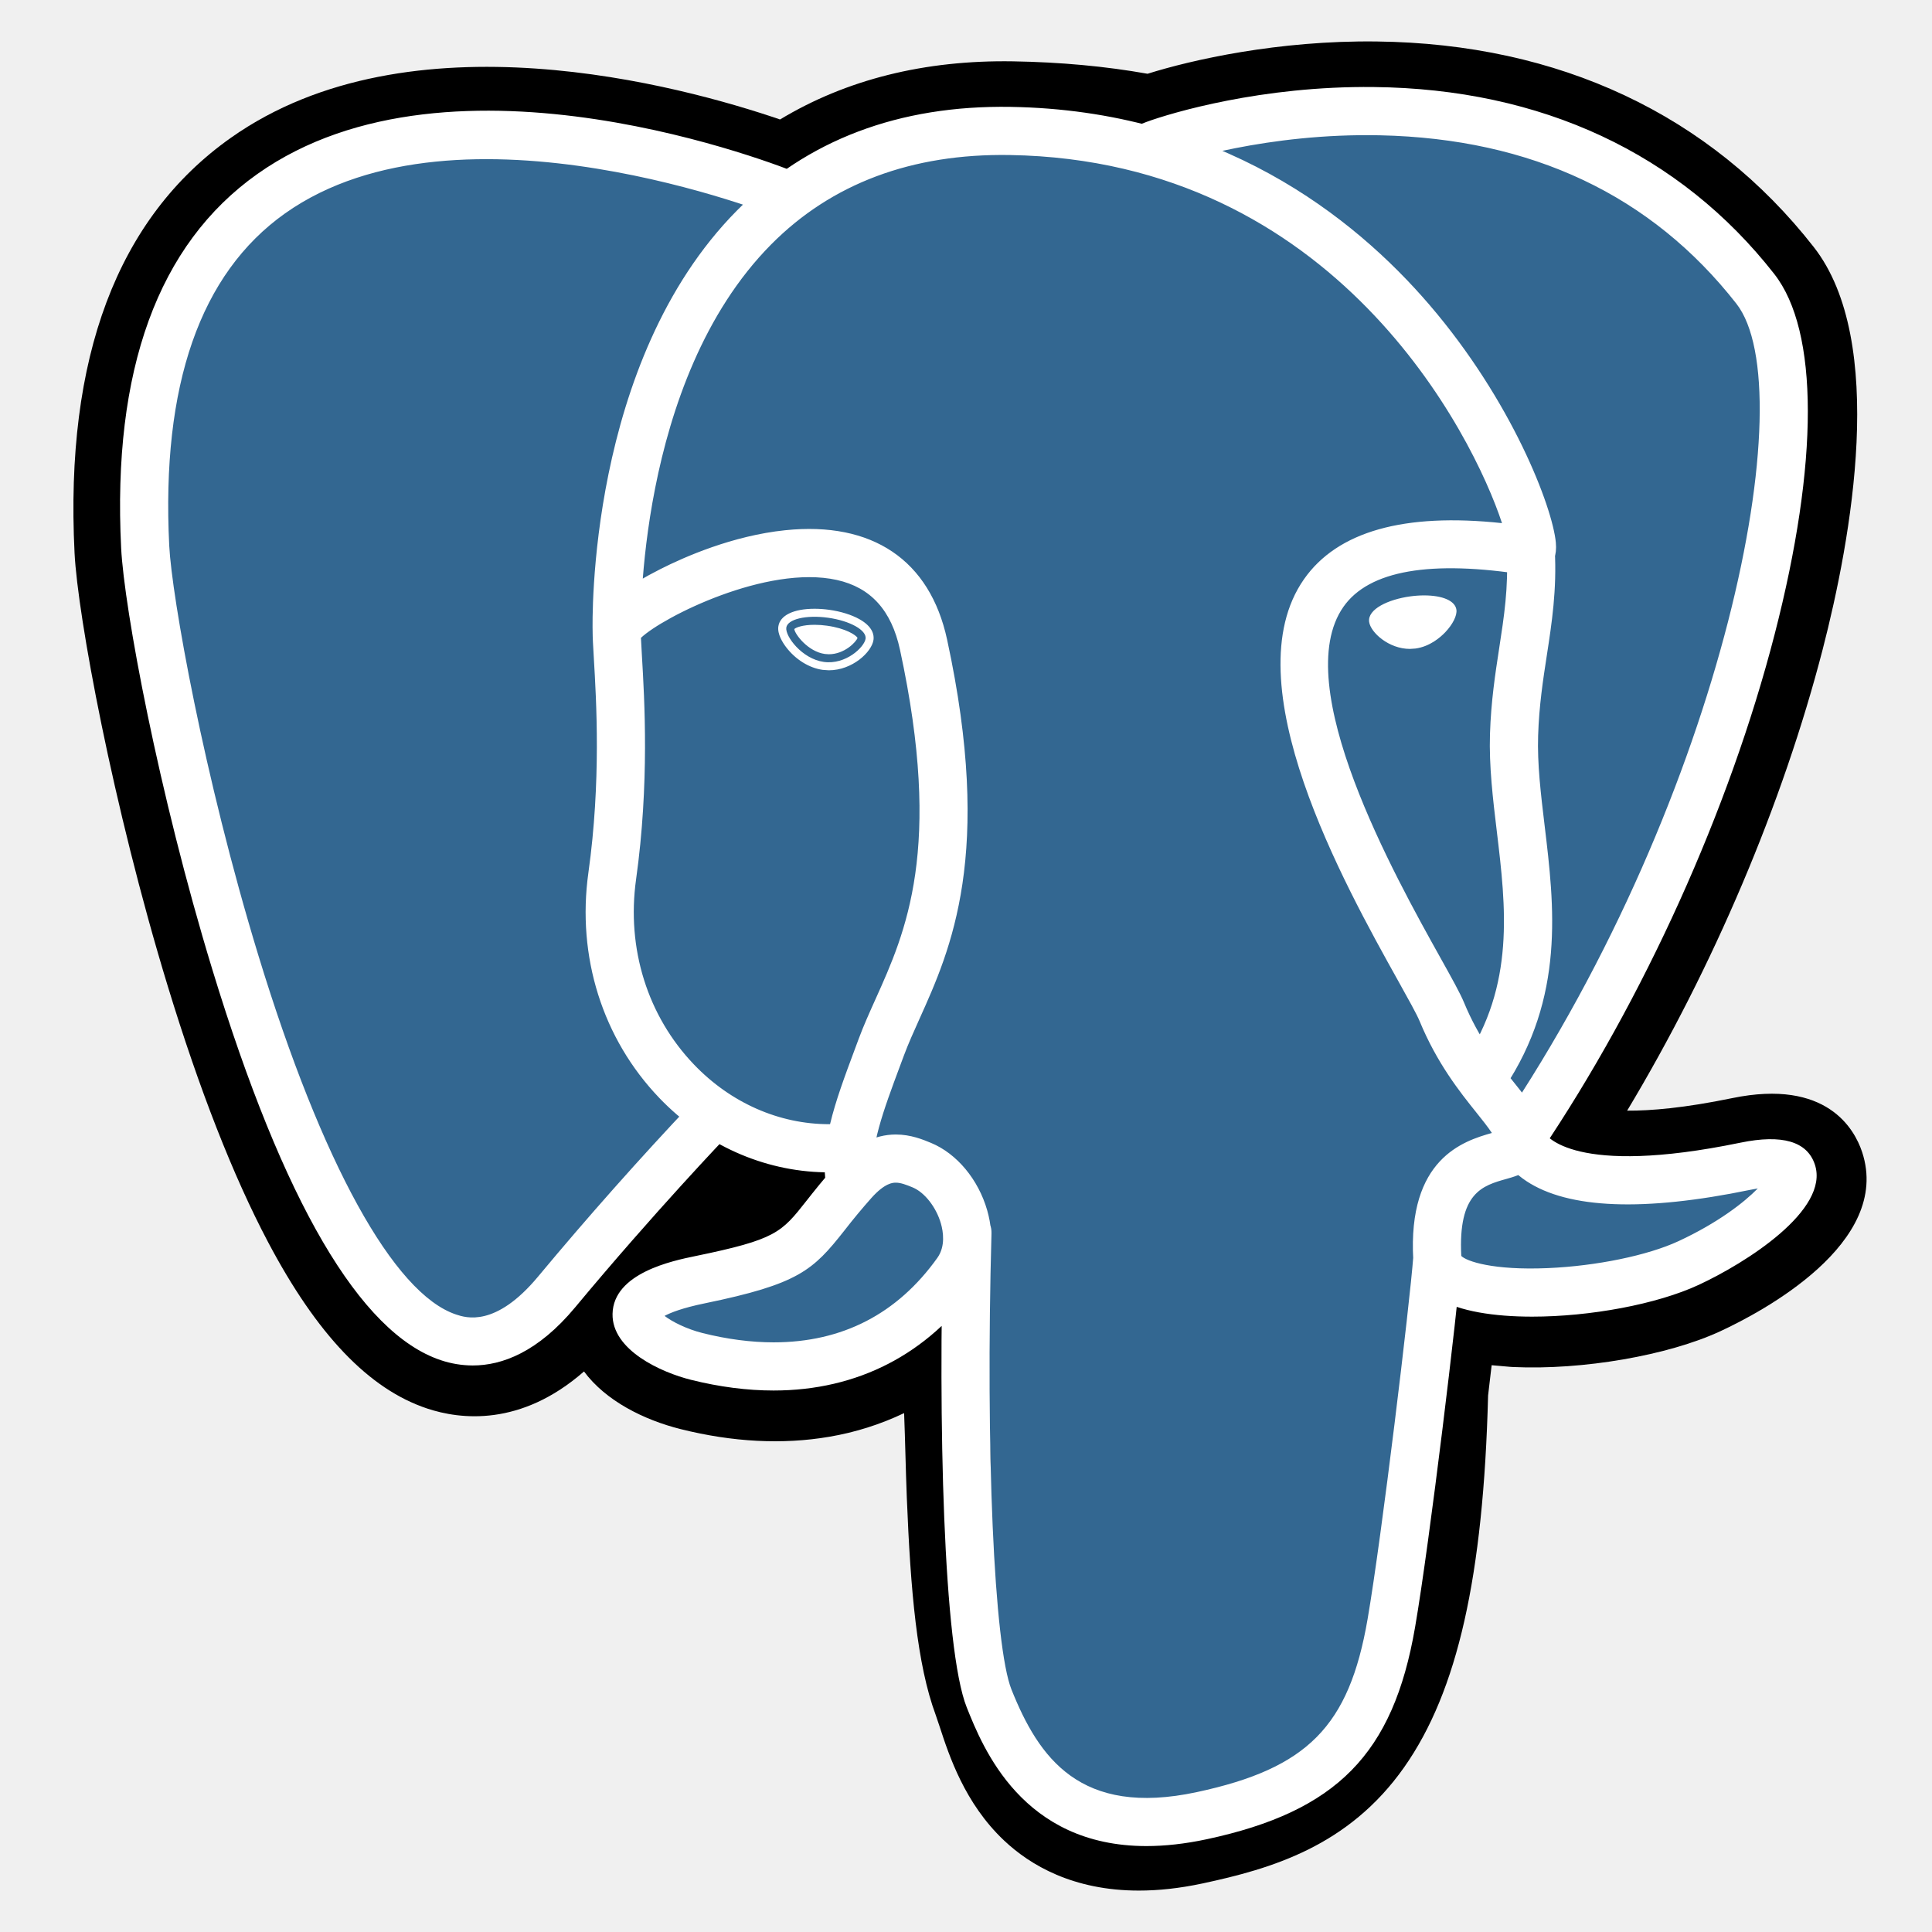
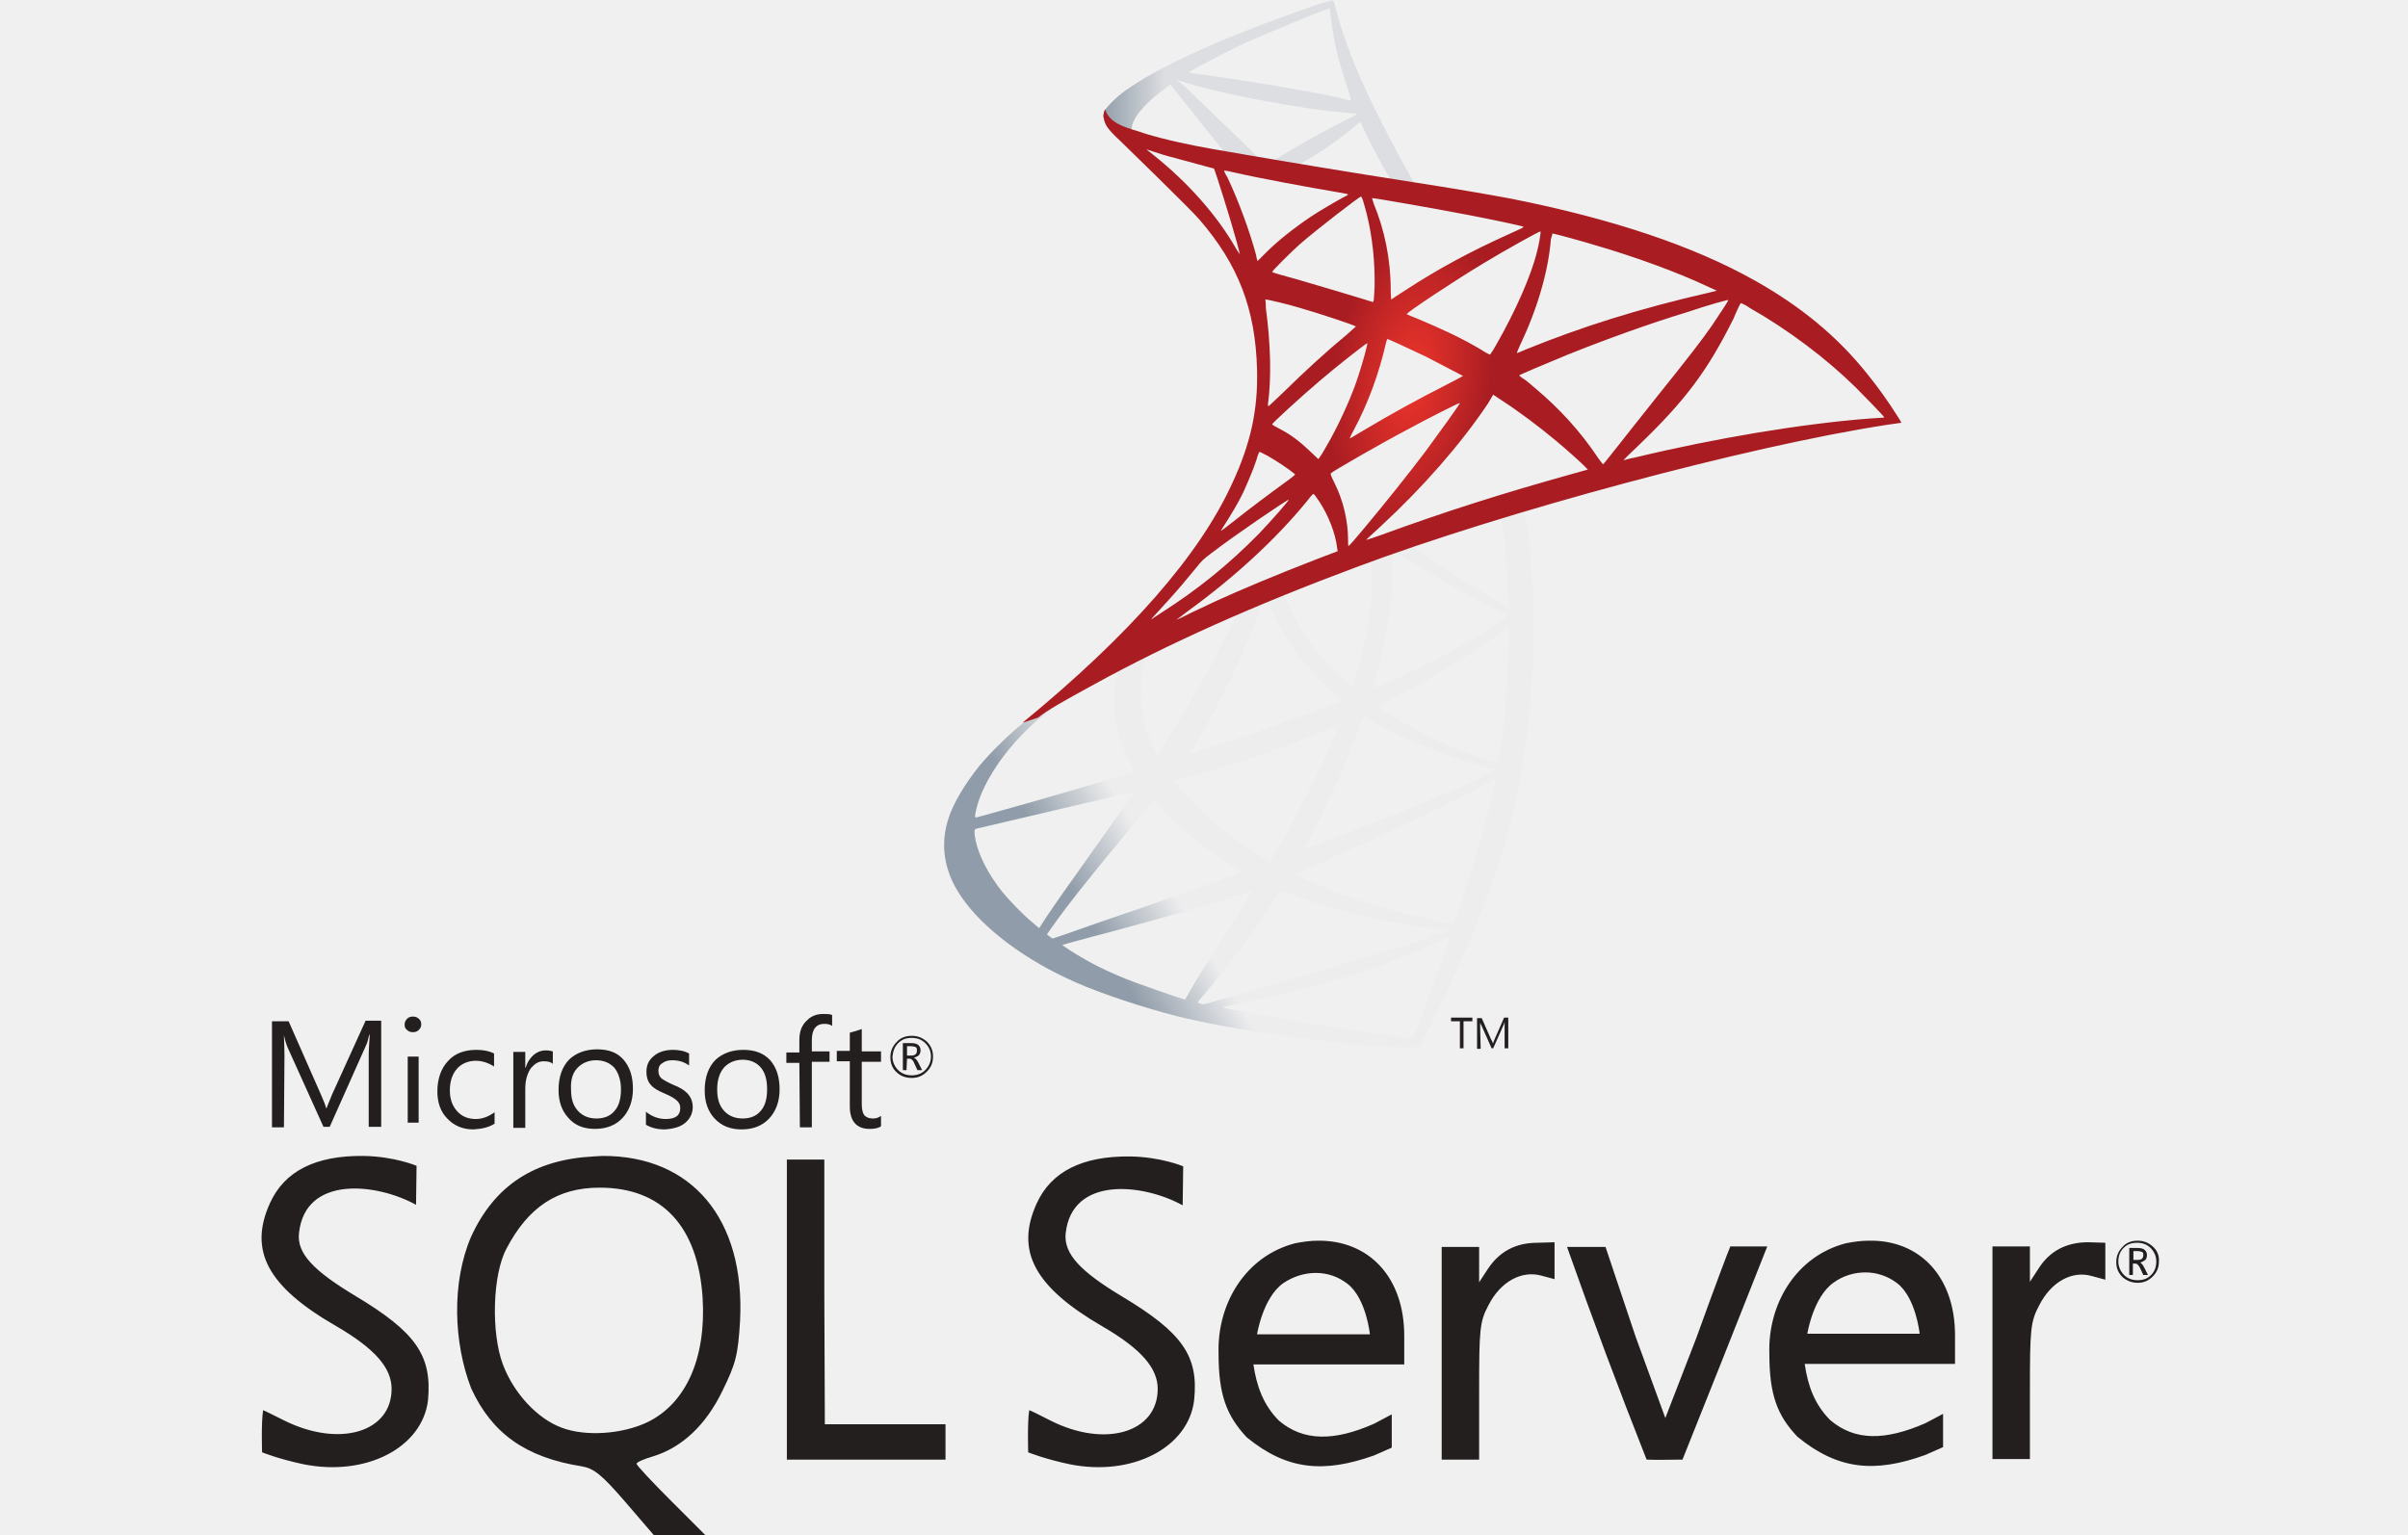
- <svg xmlns="http://www.w3.org/2000/svg" viewBox="0 0 128 128">
-   <path d="M93.809 92.112c.785-6.533.55-7.492 5.416-6.433l1.235.108c3.742.17 8.637-.602 11.513-1.938 6.191-2.873 9.861-7.668 3.758-6.409-13.924 2.873-14.881-1.842-14.881-1.842 14.703-21.815 20.849-49.508 15.543-56.287-14.47-18.489-39.517-9.746-39.936-9.52l-.134.025c-2.751-.571-5.83-.912-9.289-.968-6.301-.104-11.082 1.652-14.709 4.402 0 0-44.683-18.409-42.604 23.151.442 8.841 12.672 66.898 27.26 49.362 5.332-6.412 10.484-11.834 10.484-11.834 2.558 1.699 5.622 2.567 8.834 2.255l.249-.212c-.078.796-.044 1.575.099 2.497-3.757 4.199-2.653 4.936-10.166 6.482-7.602 1.566-3.136 4.355-.221 5.084 3.535.884 11.712 2.136 17.238-5.598l-.22.882c1.474 1.18 1.375 8.477 1.583 13.69.209 5.214.558 10.079 1.621 12.948 1.063 2.868 2.317 10.256 12.191 8.14 8.252-1.764 14.561-4.309 15.136-27.985" />
-   <path d="M75.458 125.256c-4.367 0-7.211-1.689-8.938-3.32-2.607-2.46-3.641-5.629-4.259-7.522l-.267-.79c-1.244-3.358-1.666-8.193-1.916-14.419-.038-.935-.064-1.898-.093-2.919-.021-.747-.047-1.684-.085-2.664a18.8 18.8 0 01-4.962 1.568c-3.079.526-6.389.356-9.84-.507-2.435-.609-4.965-1.871-6.407-3.82-4.203 3.681-8.212 3.182-10.396 2.453-3.853-1.285-7.301-4.896-10.542-11.037-2.309-4.375-4.542-10.075-6.638-16.943-3.65-11.96-5.969-24.557-6.175-28.693C4.292 23.698 7.777 14.44 15.296 9.129 27.157.751 45.128 5.678 51.68 7.915c4.402-2.653 9.581-3.944 15.433-3.851 3.143.051 6.136.327 8.916.823 2.9-.912 8.628-2.221 15.185-2.139 12.081.144 22.092 4.852 28.949 13.615 4.894 6.252 2.474 19.381.597 26.651-2.642 10.226-7.271 21.102-12.957 30.57 1.544.011 3.781-.174 6.961-.831 6.274-1.295 8.109 2.069 8.607 3.575 1.995 6.042-6.677 10.608-9.382 11.864-3.466 1.609-9.117 2.589-13.745 2.377l-.202-.013-1.216-.107-.12 1.014-.116.991c-.311 11.999-2.025 19.598-5.552 24.619-3.697 5.264-8.835 6.739-13.361 7.709-1.544.33-2.947.474-4.219.474zm-9.19-43.671c2.819 2.256 3.066 6.501 3.287 14.434.028.99.054 1.927.089 2.802.106 2.65.355 8.855 1.327 11.477.137.371.26.747.39 1.146 1.083 3.316 1.626 4.979 6.309 3.978 3.931-.843 5.952-1.599 7.534-3.851 2.299-3.274 3.585-9.86 3.821-19.575l4.783.116-4.75-.57.14-1.186c.455-3.91.783-6.734 3.396-8.602 2.097-1.498 4.486-1.353 6.389-1.01-2.091-1.58-2.669-3.433-2.823-4.193l-.399-1.965 1.121-1.663c6.457-9.58 11.781-21.354 14.609-32.304 2.906-11.251 2.02-17.226 1.134-18.356-11.729-14.987-32.068-8.799-34.192-8.097l-.359.194-1.8.335-.922-.191c-2.542-.528-5.366-.82-8.393-.869-4.756-.08-8.593 1.044-11.739 3.431l-2.183 1.655-2.533-1.043c-5.412-2.213-21.308-6.662-29.696-.721-4.656 3.298-6.777 9.76-6.305 19.207.156 3.119 2.275 14.926 5.771 26.377 4.831 15.825 9.221 21.082 11.054 21.693.32.108 1.15-.537 1.976-1.529a270.708 270.708 0 0110.694-12.07l2.77-2.915 3.349 2.225c1.35.897 2.839 1.406 4.368 1.502l7.987-6.812-1.157 11.808c-.026.265-.039.626.065 1.296l.348 2.238-1.51 1.688-.174.196 4.388 2.025 1.836-2.301z" />
-   <path fill="#336791" d="M115.731 77.44c-13.925 2.873-14.882-1.842-14.882-1.842 14.703-21.816 20.849-49.51 15.545-56.287C101.924.823 76.875 9.566 76.457 9.793l-.135.024c-2.751-.571-5.83-.911-9.291-.967-6.301-.103-11.08 1.652-14.707 4.402 0 0-44.684-18.408-42.606 23.151.442 8.842 12.672 66.899 27.26 49.363 5.332-6.412 10.483-11.834 10.483-11.834 2.559 1.699 5.622 2.567 8.833 2.255l.25-.212c-.078.796-.042 1.575.1 2.497-3.758 4.199-2.654 4.936-10.167 6.482-7.602 1.566-3.136 4.355-.22 5.084 3.534.884 11.712 2.136 17.237-5.598l-.221.882c1.473 1.18 2.507 7.672 2.334 13.557-.174 5.885-.29 9.926.871 13.082 1.16 3.156 2.316 10.256 12.192 8.14 8.252-1.768 12.528-6.351 13.124-13.995.422-5.435 1.377-4.631 1.438-9.49l.767-2.3c.884-7.367.14-9.743 5.225-8.638l1.235.108c3.742.17 8.639-.602 11.514-1.938 6.19-2.871 9.861-7.667 3.758-6.408z" />
-   <path fill="#fff" d="M75.957 122.307c-8.232 0-10.84-6.519-11.907-9.185-1.562-3.907-1.899-19.069-1.551-31.503a1.59 1.59 0 011.64-1.55 1.594 1.594 0 011.55 1.639c-.401 14.341.168 27.337 1.324 30.229 1.804 4.509 4.54 8.453 12.275 6.796 7.343-1.575 10.093-4.359 11.318-11.46.94-5.449 2.799-20.951 3.028-24.01a1.593 1.593 0 011.71-1.472 1.597 1.597 0 011.472 1.71c-.239 3.185-2.089 18.657-3.065 24.315-1.446 8.387-5.185 12.191-13.794 14.037-1.463.313-2.792.453-4 .454zM31.321 90.466a6.71 6.71 0 01-2.116-.35c-5.347-1.784-10.44-10.492-15.138-25.885-3.576-11.717-5.842-23.947-6.041-27.922-.589-11.784 2.445-20.121 9.02-24.778 13.007-9.216 34.888-.44 35.813-.062a1.596 1.596 0 01-1.207 2.955c-.211-.086-21.193-8.492-32.768-.285-5.622 3.986-8.203 11.392-7.672 22.011.167 3.349 2.284 15.285 5.906 27.149 4.194 13.742 8.967 22.413 13.096 23.79.648.216 2.62.873 5.439-2.517A245.272 245.272 0 0145.88 73.046a1.596 1.596 0 012.304 2.208c-.048.05-4.847 5.067-10.077 11.359-2.477 2.979-4.851 3.853-6.786 3.853zm69.429-13.445a1.596 1.596 0 01-1.322-2.487c14.863-22.055 20.08-48.704 15.612-54.414-5.624-7.186-13.565-10.939-23.604-11.156-7.433-.16-13.341 1.738-14.307 2.069l-.243.099c-.971.305-1.716-.227-1.997-.849a1.6 1.6 0 01.631-2.025c.046-.027.192-.089.429-.176l-.021.006.021-.007c1.641-.601 7.639-2.4 15.068-2.315 11.108.118 20.284 4.401 26.534 12.388 2.957 3.779 2.964 12.485.019 23.887-3.002 11.625-8.651 24.118-15.497 34.277-.306.457-.81.703-1.323.703zm.76 10.21c-2.538 0-4.813-.358-6.175-1.174-1.4-.839-1.667-1.979-1.702-2.584-.382-6.71 3.32-7.878 5.208-8.411-.263-.398-.637-.866-1.024-1.349-1.101-1.376-2.609-3.26-3.771-6.078-.182-.44-.752-1.463-1.412-2.648-3.579-6.418-11.026-19.773-6.242-26.612 2.214-3.165 6.623-4.411 13.119-3.716C97.6 28.837 88.5 10.625 66.907 10.271c-6.494-.108-11.82 1.889-15.822 5.93-8.96 9.049-8.636 25.422-8.631 25.586a1.595 1.595 0 11-3.19.084c-.02-.727-.354-17.909 9.554-27.916C53.455 9.272 59.559 6.96 66.96 7.081c13.814.227 22.706 7.25 27.732 13.101 5.479 6.377 8.165 13.411 8.386 15.759.165 1.746-1.088 2.095-1.341 2.147l-.576.013c-6.375-1.021-10.465-.312-12.156 2.104-3.639 5.201 3.406 17.834 6.414 23.229.768 1.376 1.322 2.371 1.576 2.985.988 2.396 2.277 4.006 3.312 5.3.911 1.138 1.7 2.125 1.982 3.283.131.23 1.99 2.98 13.021.703 2.765-.57 4.423-.083 4.93 1.45.997 3.015-4.597 6.532-7.694 7.97-2.775 1.29-7.204 2.106-11.036 2.106zm-4.696-4.021c.35.353 2.101.962 5.727.806 3.224-.138 6.624-.839 8.664-1.786 2.609-1.212 4.351-2.567 5.253-3.492l-.5.092c-7.053 1.456-12.042 1.262-14.828-.577a6.162 6.162 0 01-.54-.401c-.302.119-.581.197-.78.253-1.58.443-3.214.902-2.996 5.105zm-45.562 8.915c-1.752 0-3.596-.239-5.479-.71-1.951-.488-5.24-1.957-5.19-4.37.057-2.707 3.994-3.519 5.476-3.824 5.354-1.103 5.703-1.545 7.376-3.67.488-.619 1.095-1.39 1.923-2.314 1.229-1.376 2.572-2.073 3.992-2.073.989 0 1.8.335 2.336.558 1.708.708 3.133 2.42 3.719 4.467.529 1.847.276 3.625-.71 5.006-3.237 4.533-7.886 6.93-13.443 6.93zm-7.222-4.943c.481.372 1.445.869 2.518 1.137 1.631.408 3.213.615 4.705.615 4.546 0 8.196-1.882 10.847-5.594.553-.774.387-1.757.239-2.274-.31-1.083-1.08-2.068-1.873-2.397-.43-.178-.787-.314-1.115-.314-.176 0-.712 0-1.614 1.009a41.146 41.146 0 00-1.794 2.162c-2.084 2.646-3.039 3.544-9.239 4.821-1.513.31-2.289.626-2.674.835zm12.269-7.36a1.596 1.596 0 01-1.575-1.354 8.218 8.218 0 01-.08-.799c-4.064-.076-7.985-1.82-10.962-4.926-3.764-3.927-5.477-9.368-4.699-14.927.845-6.037.529-11.366.359-14.229-.047-.796-.081-1.371-.079-1.769.003-.505.013-1.844 4.489-4.113 1.592-.807 4.784-2.215 8.271-2.576 5.777-.597 9.585 1.976 10.725 7.246 3.077 14.228.244 20.521-1.825 25.117-.385.856-.749 1.664-1.04 2.447l-.257.69c-1.093 2.931-2.038 5.463-1.748 7.354a1.595 1.595 0 01-1.335 1.819l-.244.02zM42.464 42.26l.062 1.139c.176 2.974.504 8.508-.384 14.86-.641 4.585.759 9.06 3.843 12.276 2.437 2.542 5.644 3.945 8.94 3.945h.068c.369-1.555.982-3.197 1.642-4.966l.255-.686c.329-.884.714-1.74 1.122-2.646 1.991-4.424 4.47-9.931 1.615-23.132-.565-2.615-1.936-4.128-4.189-4.627-4.628-1.022-11.525 2.459-12.974 3.837zm9.63-.677c-.08.564 1.033 2.07 2.485 2.271 1.449.203 2.689-.975 2.768-1.539.079-.564-1.033-1.186-2.485-1.388-1.451-.202-2.691.092-2.768.656zm2.818 2.826l-.407-.028c-.9-.125-1.81-.692-2.433-1.518-.219-.29-.576-.852-.505-1.354.101-.736.999-1.177 2.4-1.177.313 0 .639.023.967.069.766.106 1.477.327 2.002.62.91.508.977 1.075.936 1.368-.112.813-1.405 2.02-2.96 2.02zm-2.289-2.732c.045.348.907 1.496 2.029 1.651l.261.018c1.036 0 1.81-.815 1.901-1.082-.096-.182-.762-.634-2.025-.81a5.823 5.823 0 00-.821-.059c-.812 0-1.243.183-1.345.282zm43.605-1.245c.079.564-1.033 2.07-2.484 2.272-1.45.202-2.691-.975-2.771-1.539-.076-.564 1.036-1.187 2.486-1.388 1.45-.203 2.689.092 2.769.655zm-2.819 2.56c-1.396 0-2.601-1.086-2.7-1.791-.115-.846 1.278-1.489 2.712-1.688.316-.044.629-.066.93-.066 1.238 0 2.058.363 2.14.949.053.379-.238.964-.739 1.492-.331.347-1.026.948-1.973 1.079l-.37.025zm.943-3.013c-.276 0-.564.021-.856.061-1.441.201-2.301.779-2.259 1.089.048.341.968 1.332 2.173 1.332l.297-.021c.787-.109 1.378-.623 1.66-.919.443-.465.619-.903.598-1.052-.028-.198-.56-.49-1.613-.49zm3.965 32.843a1.594 1.594 0 01-1.324-2.483c3.398-5.075 2.776-10.25 2.175-15.255-.257-2.132-.521-4.337-.453-6.453.07-2.177.347-3.973.614-5.71.317-2.058.617-4.002.493-6.31a1.595 1.595 0 113.186-.172c.142 2.638-.197 4.838-.525 6.967-.253 1.643-.515 3.342-.578 5.327-.061 1.874.178 3.864.431 5.97.64 5.322 1.365 11.354-2.691 17.411a1.596 1.596 0 01-1.328.708z" />
+ <svg xmlns="http://www.w3.org/2000/svg" viewBox="65.1 102.4 367.4 295.2" width="2500" height="1594">
+   <linearGradient id="a" gradientTransform="scale(115.9464 -115.9464) rotate(30.578 8.401 .224)" gradientUnits="userSpaceOnUse" x1="1.511" x2="1.657" y1="1.192" y2="1.192">
+     <stop offset="0" stop-color="#909ca9" />
+     <stop offset="1" stop-color="#ededee" />
+   </linearGradient>
+   <linearGradient id="b" gradientTransform="matrix(80.3196 0 0 -80.3196 150.725 -619.331)" gradientUnits="userSpaceOnUse" x1=".981" x2="1.127" y1="-9.224" y2="-9.224">
+     <stop offset="0" stop-color="#939fab" />
+     <stop offset="1" stop-color="#dcdee1" />
+   </linearGradient>
+   <radialGradient id="c" cx="1.935" cy="2.23" gradientTransform="matrix(-102.4055 -15.3824 -31.1105 204.8109 556.169 -251.717)" gradientUnits="userSpaceOnUse" r=".146">
+     <stop offset="0" stop-color="#ee352c" />
+     <stop offset="1" stop-color="#a91d22" />
+   </radialGradient>
+   <path d="M315 196.4l-40.3 13.2-35.1 15.5-9.8 2.6c-2.5 2.4-5.1 4.8-8 7.2-3.1 2.7-6 5.1-8.2 6.9-2.5 2-6.1 5.6-8 7.9-2.8 3.5-5 7.2-5.9 10-1.7 5.1-.9 10.3 2.4 15.1 4.1 6.1 12.4 12.3 22 16.5 4.9 2.2 13.2 4.9 19.4 6.5 10.3 2.6 30.3 5.5 41.3 5.9 2.2.1 5.2.1 5.3 0 .2-.2 2-3.4 3.9-7.5 6.8-13.8 11.6-26.8 14.3-37.8 1.6-6.7 2.8-15.6 3.7-26.2.2-3 .3-12.9.1-16.2-.3-5.5-.8-9.9-1.5-14.3-.1-.6-.2-1.2-.1-1.2.1-.1.5-.2 5.5-1.6zm-9.2 5.4c.4 0 1.3 9.4 1.6 15.3.1 1.2 0 2.1 0 2.1-.2 0-5.1-2.9-8.7-5.1-3-1.9-8.8-5.8-9.7-6.5-.3-.2-.3-.2 2.2-1.1 4.2-1.5 14.2-4.7 14.6-4.7zm-20.6 6.8c.3 0 1 .4 2.7 1.4 6.3 3.9 14.8 8.7 18.5 10.3 1.1.5 1.2.3-1.3 2.1-5.5 3.8-12.5 7.5-20.9 11.2-1.5.7-2.7 1.2-2.8 1.2s.1-.8.4-1.7c2-7.6 3.2-15.3 3.3-21.4-.2-3.1-.2-3.1.1-3.1zm-4.2 1.6c.2.2.1 7-.2 8.9-.5 4.4-1.4 8.6-2.8 13.3-.3 1.1-.6 2.1-.7 2.1-.1.2-4.3-3.9-5.7-5.5-2.4-2.7-4.2-5.5-5.6-8.2-.7-1.4-1.8-4.1-1.7-4.1.5-.4 16.6-6.6 16.7-6.5zm-19.9 7.8c.2.1.4.6.5 1.1 1 2.7 3.2 6.6 5.1 9 2.1 2.7 4.8 5.7 7 7.6.7.6 1.4 1.2 1.5 1.3.2.2.2.2-4.7 2-5.8 2.2-12 4.4-19.2 6.7-1.7.6-3.4 1.1-5.1 1.7-.3.1-.2-.1.6-1.3 3.6-5.6 9-16.5 12-24.3.5-1.3 1-2.7 1.1-3 .1-.4.3-.6.7-.8.2.1.4 0 .5 0zm-6.1 2.5c.1.1-1.5 3.3-3 6.3-3 5.8-6.2 11.4-10.5 18.3-.7 1.2-1.4 2.3-1.5 2.4-.2.2-.2.2-.7-.8-1-2-1.9-4.7-2.3-7.1-.5-2.4-.4-6.5.2-9.1.4-1.9.4-1.9 1.3-2.3 3.7-1.9 16.3-7.8 16.5-7.7zm52.5 2.2v1.3c0 6.8-.7 16.1-1.8 22.9-.2 1.2-.3 2.2-.4 2.2 0 0-.9-.2-1.9-.5-4.6-1.4-9.5-3.5-14-6-3-1.6-7.3-4.3-7.1-4.4 0 0 1.3-.7 2.8-1.5 6-3.1 11.7-6.5 16.7-9.8 1.9-1.2 4.7-3.3 5.3-3.8zm-75.5 9c.1 0 .1.2-.1 1.3-.1.8-.3 2.3-.3 3.3-.2 4.4.5 7.7 2.7 12.2.6 1.2 1.1 2.3 1.1 2.3-.2.2-20.4 6.1-26.7 7.8-1.9.5-3.5 1-3.7 1-.2.1-.2 0-.2-.5.7-4.5 4.1-10.3 8.9-15.3 3.2-3.3 5.7-5.2 10-7.7 3.1-1.6 7.8-4.3 8.3-4.4-.1 0-.1 0 0 0zm47.5 8.5s.8.4 1.6.9c6.5 3.8 15.6 7.3 23.3 9.1l.7.2-1 .5c-4.1 2.3-17.4 7.8-31 12.9-2 .7-3.9 1.5-4.3 1.6-.4.2-.7.2-.7.2s.5-1.1 1.2-2.4c3.8-7.1 7.6-15.8 9.6-21.8.4-.7.6-1.2.6-1.2zm-4.8 1.6s-.2.7-.5 1.4c-2.7 6.4-6.1 13.4-10.6 21.3-1.1 2-2.1 3.6-2.1 3.6s-.9-.5-2-1.2c-6.5-4-12.2-8.8-15.9-13.6l-.5-.7 2.8-.8c9.9-2.7 18.4-5.6 26.8-9.2.9-.4 1.9-.8 2-.8zm30.1 10.5c0 .7-1.5 7-2.8 11.5-1.1 3.8-2 6.8-3.7 12.1-.7 2.3-1.4 4.2-1.4 4.2s-.2 0-.4-.1c-9-1.6-17.2-3.9-24.8-7-2.1-.9-5.2-2.2-5.4-2.4-.1-.1 1.8-.9 4.1-1.9 13.9-6.1 28.2-12.9 33.2-15.9.6-.3 1.1-.5 1.2-.5zm-69.5 2.4c.1.1-3.8 5.6-9.2 13.2-1.9 2.7-4.1 5.8-4.9 6.9-.8 1.2-2.1 3-2.8 4.1l-1.3 2-1.4-1.2c-1.6-1.3-4.4-4.2-5.7-5.8-2.6-3.3-4.4-6.7-5.1-9.8-.3-1.5-.3-2.2 0-2.3.5-.1 8.6-2 16.2-3.8 4.2-1 9.1-2.1 10.9-2.6 1.8-.4 3.2-.7 3.3-.7zm3.9 1.5l1 1.1c4.4 4.9 8.9 8.5 14.3 11.7 1 .5 1.7 1 1.6 1.1-.2.2-18.8 6.8-27.5 9.7-4.8 1.7-8.8 3.1-8.9 3.1l-.6-.4-.5-.4.9-1.3c2.9-4.1 6.5-8.7 14.3-18.1zm24.3 17.4s1.4.5 3 1.1c4 1.5 7.1 2.4 11.3 3.5 5.2 1.3 12.7 2.6 17.1 3 .7.1 1 .1.9.2-.2.1-4.7 1.6-8 2.7-5.2 1.6-21.2 6.4-34.3 10.1-2.4.7-4.5 1.3-4.6 1.3-.3.1-1.3-.2-1.3-.3s.7-1 1.6-2c4.4-5.2 8.7-11.1 12.4-16.6 1-1.8 1.9-3 1.9-3zm-5.4.1s-2.1 3.5-5.9 9.5c-1.6 2.5-3.4 5.4-4.1 6.4-.6 1-1.5 2.5-2 3.4l-.9 1.6-.5-.1c-1.1-.3-8.8-3-10.8-3.8-2.5-1-5.1-2.2-7.1-3.3-2.4-1.3-5.5-3.3-5.2-3.3.1 0 4.2-1.2 9.3-2.5 13.3-3.6 20.7-5.7 25.6-7.3.8-.4 1.6-.6 1.6-.6zm37.9 8.9c.2.3-4.8 14-6.6 18.3-.4 1-.5 1.2-.8 1.2-.5 0-7.7-1-12-1.7-7.6-1.2-20.3-3.4-23.5-4.1l-.7-.2 4.5-1c9.8-2.2 14.4-3.4 19.2-4.8 6-1.8 11.9-4.1 17.9-6.9 1-.4 1.8-.8 2-.8z" fill="url(#a)" />
+   <path d="M273.4 102.5c-.7-.1-11.5 3.8-18.5 6.6-9.4 3.8-16.7 7.5-21.2 10.7-1.7 1.2-3.8 3.3-4.1 4.1-.1.3-.2.7-.2 1l4.1 3.9 9.7 3.1 23.1 4.1 26.4 4.5.3-2.3h-.2l-3.5-.5-.7-1.2c-3.6-6.3-7.6-14.2-9.9-19.5-1.8-4.1-3.5-8.9-4.4-12.3-.5-2.1-.6-2.2-.9-2.2zm-.5 1.5c.1 0 .2.9.3 1.9.5 4.3 1.5 8.4 3 12.8 1.1 3.4 1.1 3.2-.2 2.8-3.1-.9-17-3.3-27.1-4.7-1.6-.2-3-.4-3-.5-.1-.1 7.3-4 10.5-5.5 4.2-1.9 15.7-6.6 16.5-6.8zm-29.4 13.7l1.2.4c6.5 2.2 22.7 5.3 31.7 6 1 .1 1.9.2 1.9.2s-.8.5-1.9 1c-4.3 2.2-9.1 4.8-12.4 6.9-1 .6-1.9 1.1-2 1.1s-.8-.1-1.4-.2l-1.2-.2-3-3c-5.4-5.2-9.6-9.2-11.2-10.8zm-1.2.9l4.3 5.4c2.3 3 4.7 5.8 5.2 6.5.5.6.9 1.2.9 1.2-.1.1-6.2-1.1-9.4-1.8-3.3-.8-4.7-1.1-6.7-1.8l-1.7-.5v-.4c0-2 2.6-5.1 7-8.2zm36.5 7.3c.1 0 .3.3.6 1.1 1 2.3 4.3 8.4 5.1 9.6.2.4.7.4-3.6-.3-10.3-1.7-13.6-2.2-13.6-2.3 0 0 .3-.2.7-.5 3.2-1.8 6.4-4 9.3-6.4.7-.6 1.3-1.1 1.5-1.2-.1 0 0 0 0 0z" fill="url(#b)" />
+   <path d="M229.8 123.4s-.7 1.1 0 2.7c.4 1 1.6 2.2 2.9 3.4 0 0 13.6 13.2 15.2 15.1 7.5 8.7 10.8 17.2 11.1 28.9.2 7.6-1.2 14.2-4.8 21.9-6.3 13.8-19.7 29.1-40.3 46l3-1c1.9-1.5 4.6-3 10.8-6.4 14.4-7.9 30.5-15.1 50.3-22.5 28.5-10.7 75.4-23.3 102.1-27.4l2.8-.4-.4-.7c-2.4-3.8-4.1-6.1-6.1-8.6-5.8-7.3-12.9-13.1-21.6-18-11.9-6.7-27.4-11.9-47-15.8-3.7-.7-11.8-2.1-18.4-3.1-14-2.2-23-3.7-32.9-5.4-3.6-.6-8.9-1.5-12.4-2.3-1.8-.4-5.3-1.2-8.1-2.2-2.4-.7-5.5-1.6-6.2-4.2zm7.9 7.7s.5.2 1.2.4c1.2.4 2.7.9 4.4 1.3 1.3.4 2.7.7 4 1.1 1.8.5 3.4.9 3.4.9.2.2 3.3 10.1 4.3 13.8.4 1.4.7 2.7.7 2.7s-.4-.5-.8-1.2c-3.6-6.3-9.2-12.6-15.7-17.8-.9-.7-1.5-1.2-1.5-1.2zm15 4.1c.2 0 .8.1 1.6.3 5.2 1.2 14.5 2.9 20.4 3.9 1 .2 1.8.3 1.8.4s-.4.3-.8.5c-1 .5-5.1 2.9-6.4 3.8-3.4 2.3-6.4 4.7-8.6 6.9l-1.6 1.6s-.2-.5-.3-1.2c-1.1-4.2-3.4-10.5-5.5-14.9-.4-.6-.7-1.3-.6-1.3-.1 0-.1 0 0 0zm26.3 5c.2.1.5 1.1 1.1 3.4 1.1 4.4 1.6 9.4 1.5 14-.1 1.3-.1 2.5-.2 2.6l-.1.3-1.6-.5c-3.3-1-8.6-2.6-13.1-3.9-2.6-.7-4.7-1.3-4.7-1.4 0-.2 3.8-4 5.4-5.4 3.1-2.7 11.5-9.2 11.7-9.1zm2.1.3c.1-.1 12.6 2.1 18.3 3.2 4.2.8 10.4 2.1 10.8 2.3.2.1-.5.4-2.5 1.3-8 3.6-14 6.9-20 10.8-1.6 1-2.9 1.9-2.9 1.9s-.1-.9-.1-1.9c0-5.8-1.2-11.6-3.3-16.6-.1-.5-.3-.9-.3-1zm32.4 6.4c.1.1-.3 2.6-.7 4-1.1 4.5-4.1 11.3-7.7 17.6-.6 1.1-1.2 2-1.3 2.1-.1 0-.9-.4-1.8-1-3.5-2.1-7.6-4-11.9-5.8-1.2-.5-2.3-.9-2.3-1-.2-.2 9.6-6.7 14.8-9.8 4.1-2.5 10.8-6.2 10.9-6.1zm2.3.4c.3 0 5.8 1.5 8.7 2.4 7.2 2.1 15.4 5.1 20.7 7.6l2.2 1-1.6.4c-13.1 3-24.3 6.5-35.1 10.9-.9.4-1.7.7-1.7.7-.1 0 .2-.7.6-1.6 3.3-6.9 5.4-14.1 5.9-20.3.2-.6.3-1.1.3-1.1zM260.6 160c.1-.1 4.3.9 6.6 1.6 3.5 1 10.8 3.4 10.8 3.6 0 0-.8.7-1.8 1.6-4 3.3-7.8 6.8-12.4 11.3-1.4 1.3-2.5 2.4-2.6 2.4s-.1-.2-.1-.4c.7-5.1.5-11.7-.4-18.4 0-1-.1-1.7-.1-1.7zm89 .1c.1.1-2 3.2-3.2 5-1.8 2.6-4.5 6.1-10.6 13.7-3.2 4-6.8 8.6-8 10.1s-2.2 2.8-2.3 2.8c0 0-.4-.5-.9-1.2-3.4-5.1-7.5-9.6-12.3-13.6-.9-.8-1.9-1.6-2.3-1.8-.3-.2-.6-.5-.6-.5 0-.1 5.2-2.3 9.1-3.9 6.9-2.8 16.3-6.2 23.3-8.3 3.8-1.3 7.8-2.4 7.8-2.3zm2.4.6c.1 0 .9.3 1.7.9 7.4 4.2 14.7 9.7 20.4 15.3 1.6 1.6 5.6 5.7 5.5 5.8 0 0-1.4.1-3 .2-12.8 1-29.2 3.7-45 7.5-1.1.2-2 .5-2.1.5s1.1-1.2 2.6-2.6c9.3-8.9 13.5-14.6 18.5-24.6.7-1.7 1.3-2.9 1.4-3-.1 0-.1 0 0 0zm-67.9 6.9c.4.1 4.4 2 7.4 3.4 2.7 1.4 6.9 3.6 7.1 3.7 0 0-1.4.8-3.2 1.7-5.7 2.9-10.6 5.6-15.8 8.7-1.5.9-2.7 1.6-2.7 1.6-.1 0-.1-.1.7-1.6 2.7-5 4.9-11 6.2-16.8.1-.4.2-.7.3-.7zm-3.9.8c.1.1-.9 3.8-1.6 5.9-1.2 3.9-3.4 8.7-5.4 12.4-.5.9-1.2 2.1-1.6 2.8l-.8 1.2-1.7-1.6c-2-1.9-3.6-3.1-5.7-4.2-.8-.4-1.5-.8-1.5-.9 0-.2 5.2-5 9.2-8.4 2.9-2.5 9-7.3 9.1-7.2zm24.2 9.9l1.5 1c3.4 2.2 7.4 5.2 10.5 7.8 1.7 1.4 5.1 4.4 5.8 5.2l.4.4-2.5.7c-14 3.9-24.7 7.3-37.3 11.9-1.4.5-2.6.9-2.7.9-.2 0-.3.2 2.8-2.7 8-7.4 15.2-15.6 20.5-23.5zm-6.4 1.6c.1.1-4.1 5.9-6.6 9.3-3 4-8.3 10.6-11.9 14.9-1.5 1.8-2.8 3.3-2.9 3.3s-.1-.4-.1-1.1c0-3.7-.9-7.6-2.6-11-.7-1.4-.8-1.7-.7-1.9.6-.5 9.4-5.6 15.1-8.6 3.7-2 9.6-5 9.7-4.9zm-38.5 9.4c.1 0 .8.4 1.6.8 1.9 1.1 3.7 2.3 5.2 3.5.1.1-.7.7-1.8 1.5-2.9 2.1-7.3 5.4-9.8 7.4-2.7 2.1-2.8 2.2-2.5 1.7 2-3.1 3-4.8 4.1-7 .9-2 1.9-4.3 2.6-6.4.2-.8.5-1.5.6-1.5zm10.3 8.1c.2 0 .3.2 1.2 1.5 1.7 2.6 3.1 6.1 3.4 8.9l.1.6-4.2 1.6c-7.5 2.9-14.4 5.8-19 7.9-1.3.6-3.6 1.7-5.1 2.4-1.5.8-2.7 1.3-2.7 1.3s.9-.7 2.1-1.6c9.1-6.6 17-13.9 22.9-21.1.6-.8 1.2-1.5 1.3-1.5zm-4.7 1.1c.1.1-3.4 4.1-5.7 6.5-5.9 6-11.7 10.7-18.9 15.3-.9.6-1.7 1.1-1.8 1.2-.2.1.1-.2 3.2-3.6 2-2.2 3.5-4 5.3-6.2 1.2-1.5 1.4-1.7 3-2.9 4.4-3.4 14.7-10.4 14.9-10.3z" fill="url(#c)" />
+   <path d="M133.1 324.7c-.6 0-1.1.1-1.7.1-11.4.6-19 5.6-23.5 15.4-3.8 8.8-3.4 20.4 0 29.2 4 8.7 10.5 13.3 21.3 15 2.3.4 3.8 1.6 8.3 6.8l5.5 6.4h9.9l-6.6-6.6c-3.6-3.6-6.6-6.8-6.6-7.1s1.4-.9 3.1-1.4c5.6-1.7 10.2-6 13.4-12.6 2.6-5.3 3-6.9 3.4-13.5 1-19.6-9.3-31.8-26.5-31.7zm8.7 51.2c-4.8 2.3-11.8 2.8-16.4 1.1-4.7-1.7-9.3-6.6-11.4-12.2-2.3-6.1-2-17.3.7-22.3 4.2-8 9.8-11.7 17.9-11.7 12 0 18.9 7.4 19.8 21.2.7 11.6-3.2 20.3-10.6 23.9zm171.1-34.5c-4.2 0-7.3 1.7-9.5 5l-1.7 2.6v-6.8h-7.2v40.9h7.2V370c0-12 .1-13.4 1.8-16.6 2.3-4.5 6.3-6.7 10.1-5.7l2.6.7v-7.1zm-42.2-.4c-1.4 0-2.9.2-4.4.5-9.6 2.5-15 11.7-14.7 21.2 0 7.9 1.5 11.9 5.4 16.1 7.8 6.4 14.9 6.9 24.5 3.5 1.6-.7 3.4-1.5 3.4-1.5v-6.4l-3.4 1.8c-7.7 3.4-13.6 3.4-18.3-.6-3-3-4.3-6.7-4.9-10.8h29v-5.5c0-11.3-6.8-18.4-16.6-18.3zM259 359s1.1-7 5-9.8c1.9-1.3 4.1-2 6.3-2s4.3.7 6.1 2.1c3.6 2.8 4.3 9.7 4.3 9.7zm-173.4-7.4c-7.8-4.7-11.3-8.1-10.8-12.1 1.2-11.1 14.9-9.6 22.5-5.4l.1-7.5s-4.2-1.8-10.2-1.9c-9.2-.1-15.2 2.9-18 9.1-4.1 9.1-.5 16 12.7 23.6 7.4 4.3 10.7 8 10.7 12.1 0 8.4-10.1 11.3-20.6 6.1-2.2-1.1-4-2-4.1-2-.4 2.4-.2 8.1-.2 8.1s3.2 1.3 8 2.3c12 2.4 22.8-3.2 23.9-12.3.8-8.6-2.3-13.1-14-20.1zm291-10.6c-1.4 0-2.9.2-4.4.5-9.6 2.5-15 11.7-14.7 21.2 0 7.9 1.5 11.9 5.4 16 7.8 6.4 14.9 7 24.6 3.5 1.6-.7 3.4-1.5 3.4-1.5v-6.4l-3.4 1.8c-7.8 3.4-13.6 3.4-18.3-.6-3-3-4.3-6.6-4.9-10.8h28.9v-5.5c0-11.3-6.8-18.4-16.6-18.2zm-11.8 17.9s1.1-7 5-9.8c1.9-1.4 4.1-2 6.2-2s4.3.7 6.1 2.1c3.6 2.8 4.3 9.7 4.3 9.7zM233 351.7c-7.8-4.7-11.2-8.1-10.8-12.1 1.2-11.1 14.9-9.6 22.5-5.4l.1-7.5s-4.2-1.8-10.2-1.9c-9.2-.1-15.2 2.9-18 9.1-4.1 9.1-.4 16 12.7 23.6 7.4 4.3 10.6 8 10.6 12 0 8.4-10.1 11.4-20.6 6.1-2.1-1.1-4-2-4.1-2-.4 2.4-.2 8.1-.2 8.1s3.2 1.3 8 2.3c12 2.4 22.8-3.2 23.9-12.3.9-8.5-2.2-13-13.9-20zm185.8-10.4c-4.2 0-7.4 1.7-9.5 5l-1.7 2.6v-6.8h-7.2V383h7.2v-13c0-12 .1-13.4 1.8-16.6 2.3-4.5 6.3-6.7 10.1-5.6l2.6.7v-7.1zm-243 10.2v-26.1h-7.2v57.7h30.5v-6.8h-23.2zm167.7 8.1l-6 15.5-5.7-15.6-5.8-17.3h-7.4c4.8 13.6 10 27.5 15.3 40.9 2.3.1 4.6 0 6.9 0l8.1-20.3 8.2-20.7H350c-.1.1-3.2 8.3-6.5 17.5zm-150.9-49.9c1.2 0 2.1-.4 2.9-1.2s1.2-1.7 1.2-2.9-.4-2.1-1.2-2.9c-.8-.7-1.7-1.1-2.9-1.1s-2.2.4-2.9 1.2c-.8.8-1.2 1.8-1.2 2.9 0 1.2.4 2.2 1.2 2.9.7.7 1.7 1.1 2.9 1.1zM190 303c.7-.7 1.5-1 2.6-1 1 0 1.9.3 2.6 1s1.1 1.5 1.1 2.6c0 1-.4 1.9-1.1 2.6s-1.6 1-2.6 1-1.9-.3-2.6-1-1.1-1.6-1.1-2.6c.1-1 .4-1.9 1.1-2.6zm1.7 3h.5c.3 0 .7.3.9.9l.6 1.3h.9l-.7-1.4c-.3-.6-.6-.9-.9-1 .4-.1.7-.2 1-.5.2-.2.3-.6.3-.9 0-.4-.1-.7-.4-1s-.8-.4-1.5-.4h-1.5v5.2h.7zm0-2.4h.7c.5 0 .8.1 1 .2s.2.3.2.7c0 .6-.4.9-1.1.9h-.8zM72 305.5c0-1.8-.1-3.2-.1-4 .2.9.4 1.6.6 2.1l7 15.5h1.2l7-15.7c.2-.4.4-1.1.6-2h.1c-.1 1.6-.2 2.9-.2 4v13.7h2.4v-20.4h-3L81.1 313c-.2.6-.6 1.4-1 2.5H80c-.1-.6-.5-1.4-.9-2.4l-6.3-14.3h-3.2v20.4h2.3zm23.7.1h2.1v12.7h-2.1zm1-4.7c.4 0 .8-.1 1.1-.4s.5-.6.5-1.1c0-.4-.1-.8-.5-1.1-.3-.3-.7-.4-1.1-.4s-.8.1-1.1.4-.5.7-.5 1.1c0 .5.1.8.5 1.1.3.3.7.4 1.1.4zm15.7 17.6v-2.2c-1.1.8-2.3 1.3-3.6 1.3-1.5 0-2.7-.5-3.6-1.5s-1.4-2.3-1.4-4c0-1.8.5-3.2 1.4-4.2s2.2-1.5 3.6-1.5c1.2 0 2.4.4 3.5 1.1V305c-1-.5-2.1-.7-3.4-.7-2.3 0-4.2.7-5.5 2.2-1.3 1.4-2 3.4-2 5.8 0 2.1.6 3.9 1.9 5.2 1.3 1.4 3 2.1 5 2.1 1.7-.1 3-.4 4.1-1.1zm5.9-6.7c0-1.7.4-3 1.1-4 .7-.8 1.4-1.3 2.4-1.3.8 0 1.4.1 1.8.5v-2.4c-.3-.1-.8-.2-1.4-.2-.8 0-1.6.3-2.2.8-.7.6-1.3 1.4-1.6 2.5h-.1v-3H116v14.6h2.3zm13.4 7.7c2.2 0 4-.7 5.3-2.1s2-3.3 2-5.6c0-2.4-.6-4.2-1.8-5.6s-2.9-2-5.1-2-4 .7-5.3 1.9c-1.4 1.4-2.1 3.4-2.1 5.9 0 2.2.6 4 1.9 5.4 1.2 1.4 2.9 2.1 5.1 2.1zm-3.3-11.8c.9-.9 2.1-1.4 3.5-1.4 1.5 0 2.6.5 3.5 1.4.8 1 1.3 2.4 1.3 4.2s-.4 3.2-1.2 4.1c-.8 1-2 1.5-3.5 1.5s-2.7-.5-3.6-1.5-1.3-2.3-1.3-4.1c-.1-1.8.3-3.2 1.3-4.2zm20.7 10.6c.9-.8 1.4-1.8 1.4-3 0-1.1-.4-2-1.1-2.7-.6-.6-1.4-1.1-2.7-1.6-1.1-.5-1.8-.9-2.2-1.2-.4-.4-.6-.8-.6-1.5 0-.6.2-1.1.7-1.4.5-.4 1.1-.6 1.9-.6 1.3 0 2.3.3 3.3 1V305c-.9-.5-2-.7-3.1-.7-1.5 0-2.8.4-3.7 1.2-1 .8-1.4 1.8-1.4 3 0 1.1.3 2 .9 2.6.5.6 1.4 1.1 2.6 1.6s2 1 2.4 1.4.6.8.6 1.4c0 1.4-.9 2.1-2.8 2.1-1.4 0-2.7-.5-3.8-1.4v2.5c1 .6 2.2.9 3.6.9 1.7-.1 3.1-.5 4-1.3zm11.1-14c-2.2 0-4 .7-5.3 1.9-1.4 1.4-2.1 3.4-2.1 5.9 0 2.2.6 4 1.9 5.4s3 2.1 5.2 2.1 4-.7 5.3-2.1 2-3.3 2-5.6c0-2.4-.6-4.2-1.8-5.6-1.3-1.4-3-2-5.2-2zm4.6 7.6c0 1.8-.4 3.2-1.2 4.1-.8 1-2 1.5-3.5 1.5s-2.7-.5-3.6-1.5-1.3-2.3-1.3-4.1c0-1.9.5-3.3 1.4-4.3.9-.9 2.1-1.4 3.5-1.4s2.6.5 3.4 1.4c.9 1 1.3 2.4 1.3 4.3zm6.3 7.3h2.3v-12.6h3.4v-2h-3.4v-2.2c0-2 .8-3.1 2.4-3.1.6 0 1.1.1 1.5.4v-2.1c-.4-.2-1-.2-1.7-.2-1.3 0-2.3.4-3.1 1.2-1 .9-1.5 2.1-1.5 3.8v2.4h-2.5v2h2.5zm9.6-4c0 2.8 1.3 4.3 3.8 4.3.9 0 1.6-.1 2.2-.5v-2c-.4.3-.9.5-1.5.5-.8 0-1.3-.2-1.7-.6-.3-.4-.5-1.1-.5-2.1v-8.2h3.7v-2H183v-4.3c-.8.3-1.6.5-2.3.7v3.5h-2.5v2h2.5zm250.5 26.9c-.8-.7-1.7-1.1-2.9-1.1s-2.2.4-2.9 1.2c-.8.8-1.2 1.8-1.2 2.9 0 1.2.4 2.1 1.2 2.9.8.7 1.8 1.1 2.9 1.1 1.2 0 2.1-.4 2.9-1.2s1.2-1.7 1.2-2.9c.1-1.2-.4-2.2-1.2-2.9zm-.3 5.5c-.7.7-1.5 1-2.6 1-1 0-1.9-.3-2.6-1s-1.1-1.6-1.1-2.6.3-1.9 1-2.6 1.5-1 2.6-1c1 0 1.9.3 2.6 1s1.1 1.6 1.1 2.6-.3 1.9-1 2.6zm-2.1-2.4c.4-.1.7-.3 1-.5.2-.2.3-.6.3-.9 0-.4-.1-.7-.4-1s-.8-.4-1.5-.4h-1.5v5.2h.7v-2.2h.5c.3 0 .6.3.9.9l.6 1.3h.9l-.7-1.4c-.3-.6-.6-.9-.8-1zm-.5-.5h-.8V343h.7c.5 0 .8.1 1 .2s.2.3.2.7c-.1.6-.4.8-1.1.8zM298 304h.7v-5.2h1.7v-.7h-4.1v.7h1.7zm3.9-3.9v-1.2c0 .3.1.5.2.6l2 4.5h.3l2-4.5c.1-.1.1-.3.2-.6v5.1h.7v-5.9h-.8l-1.8 4.1c0 .1-.2.4-.3.8h-.1c0-.2-.1-.4-.3-.7l-1.8-4.1h-.9v5.9h.7z" fill="#231f1f" />
</svg>
